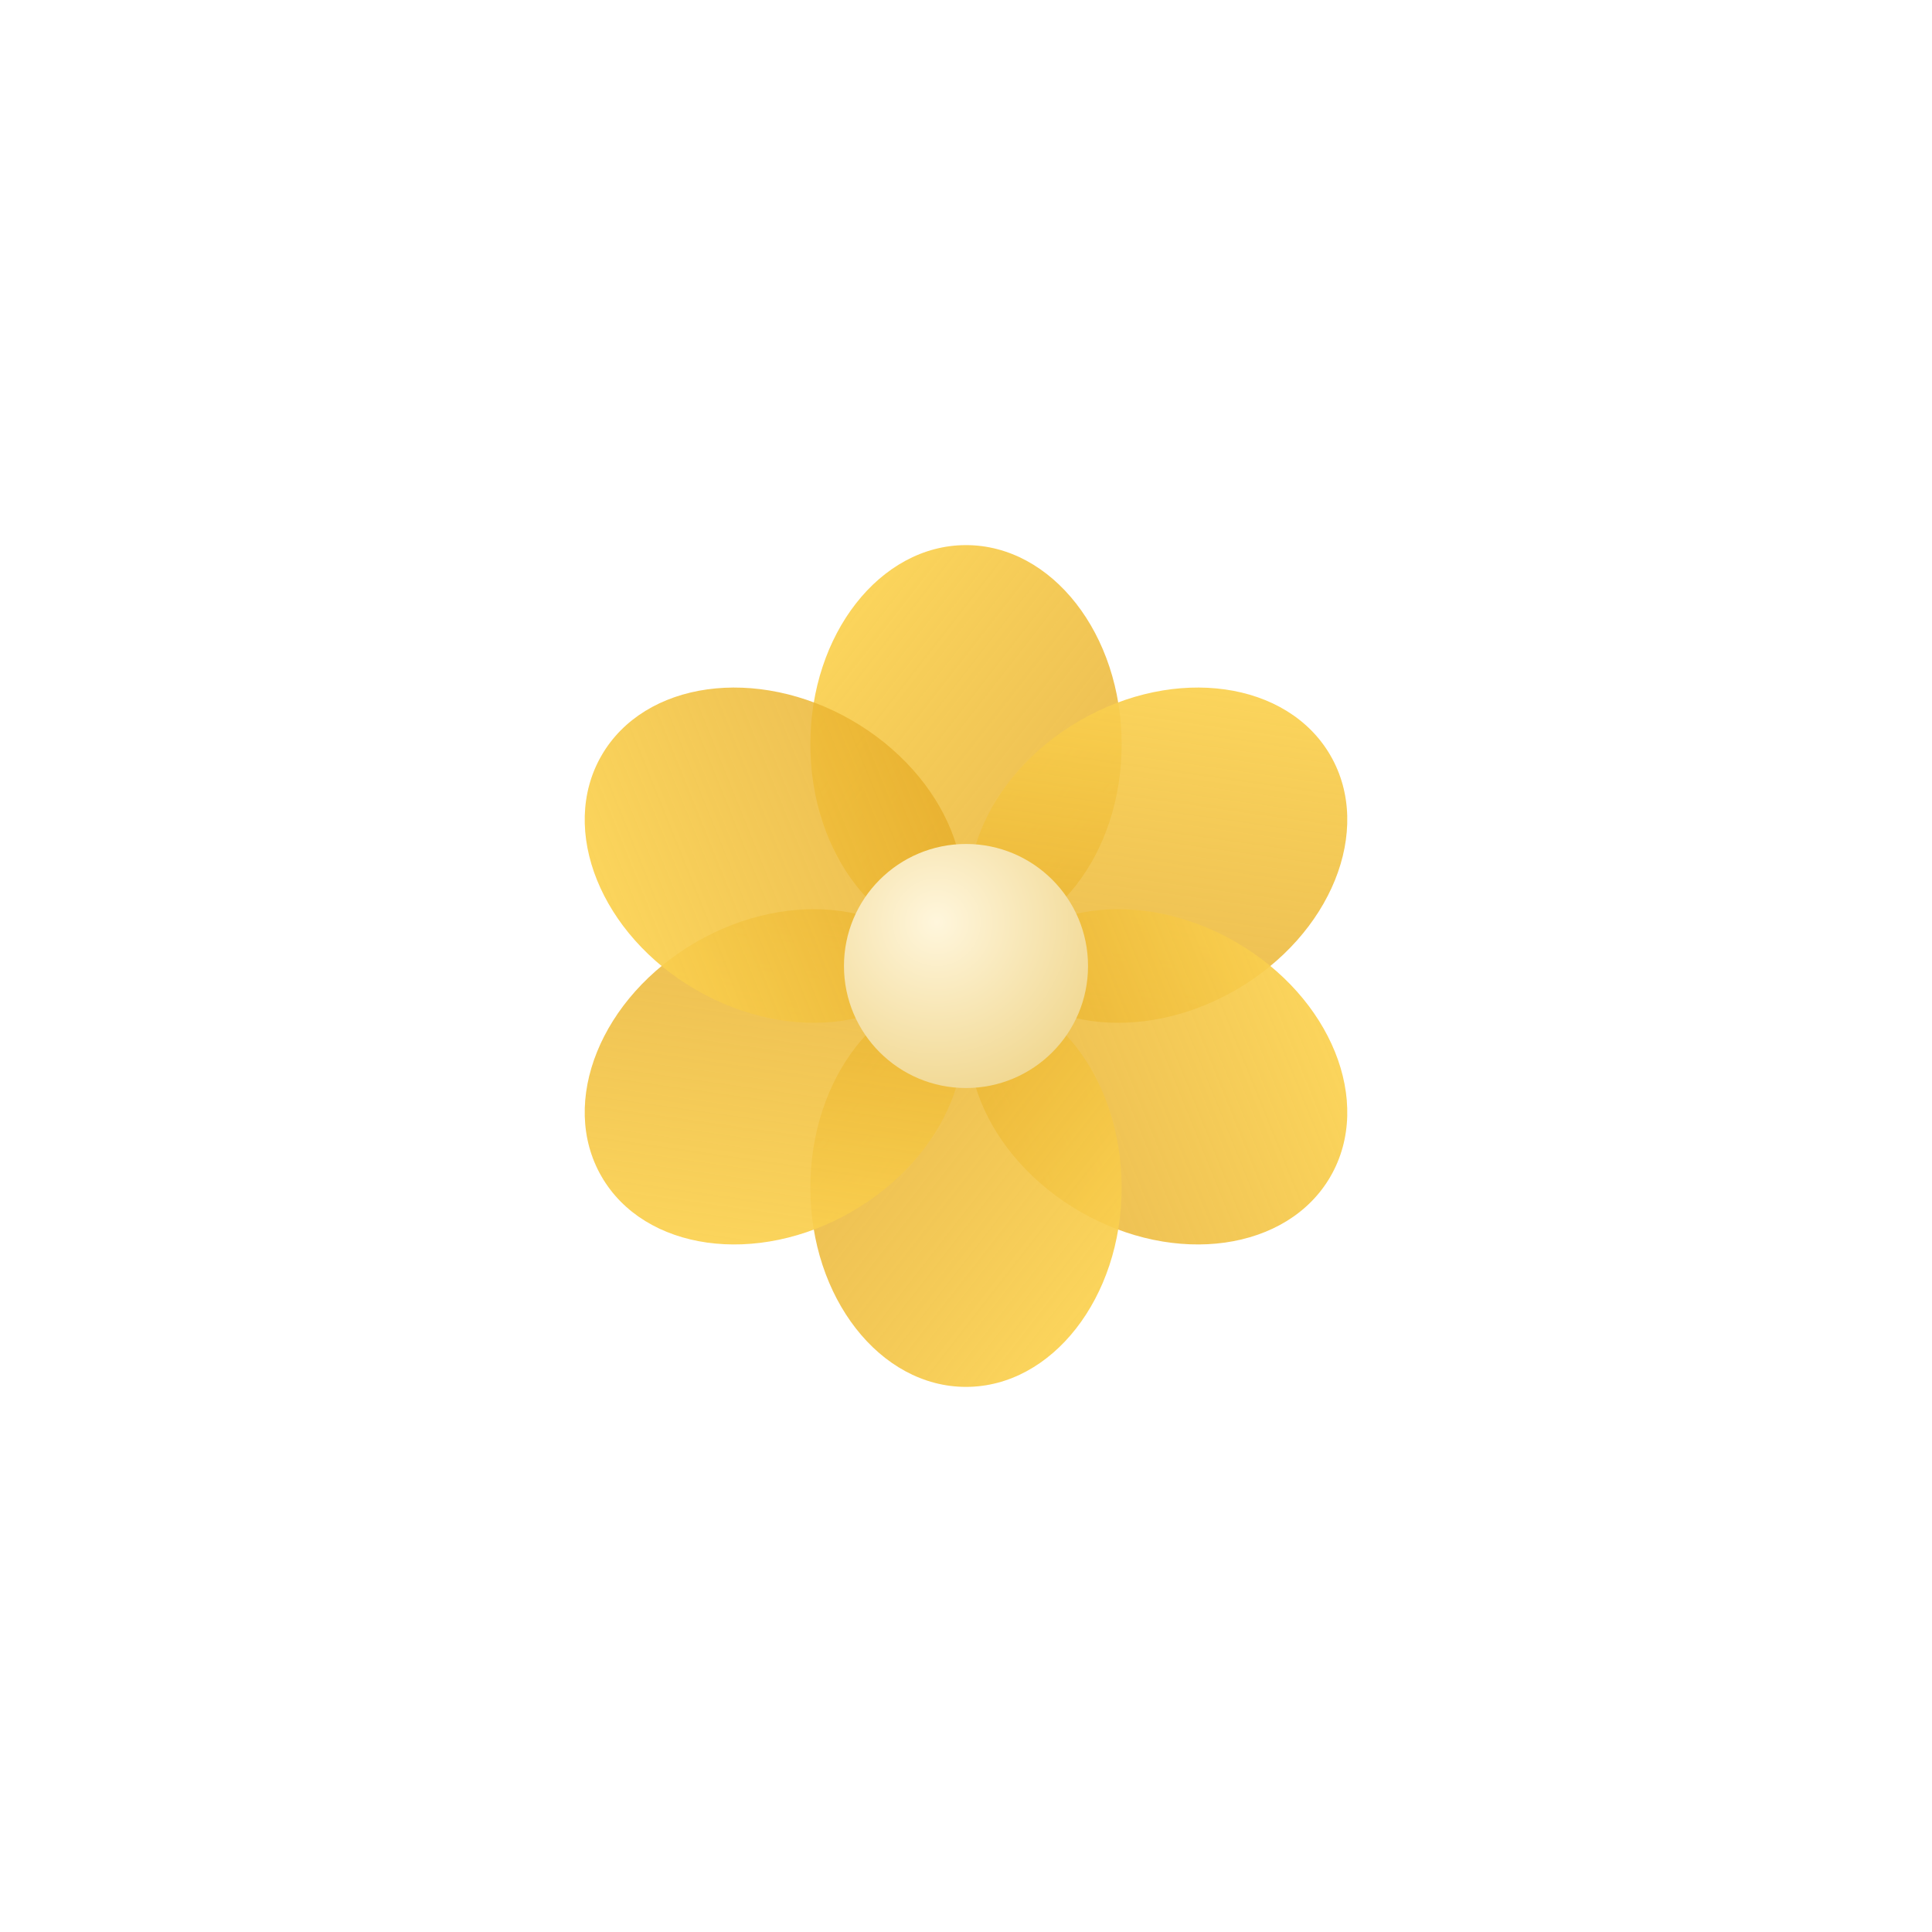
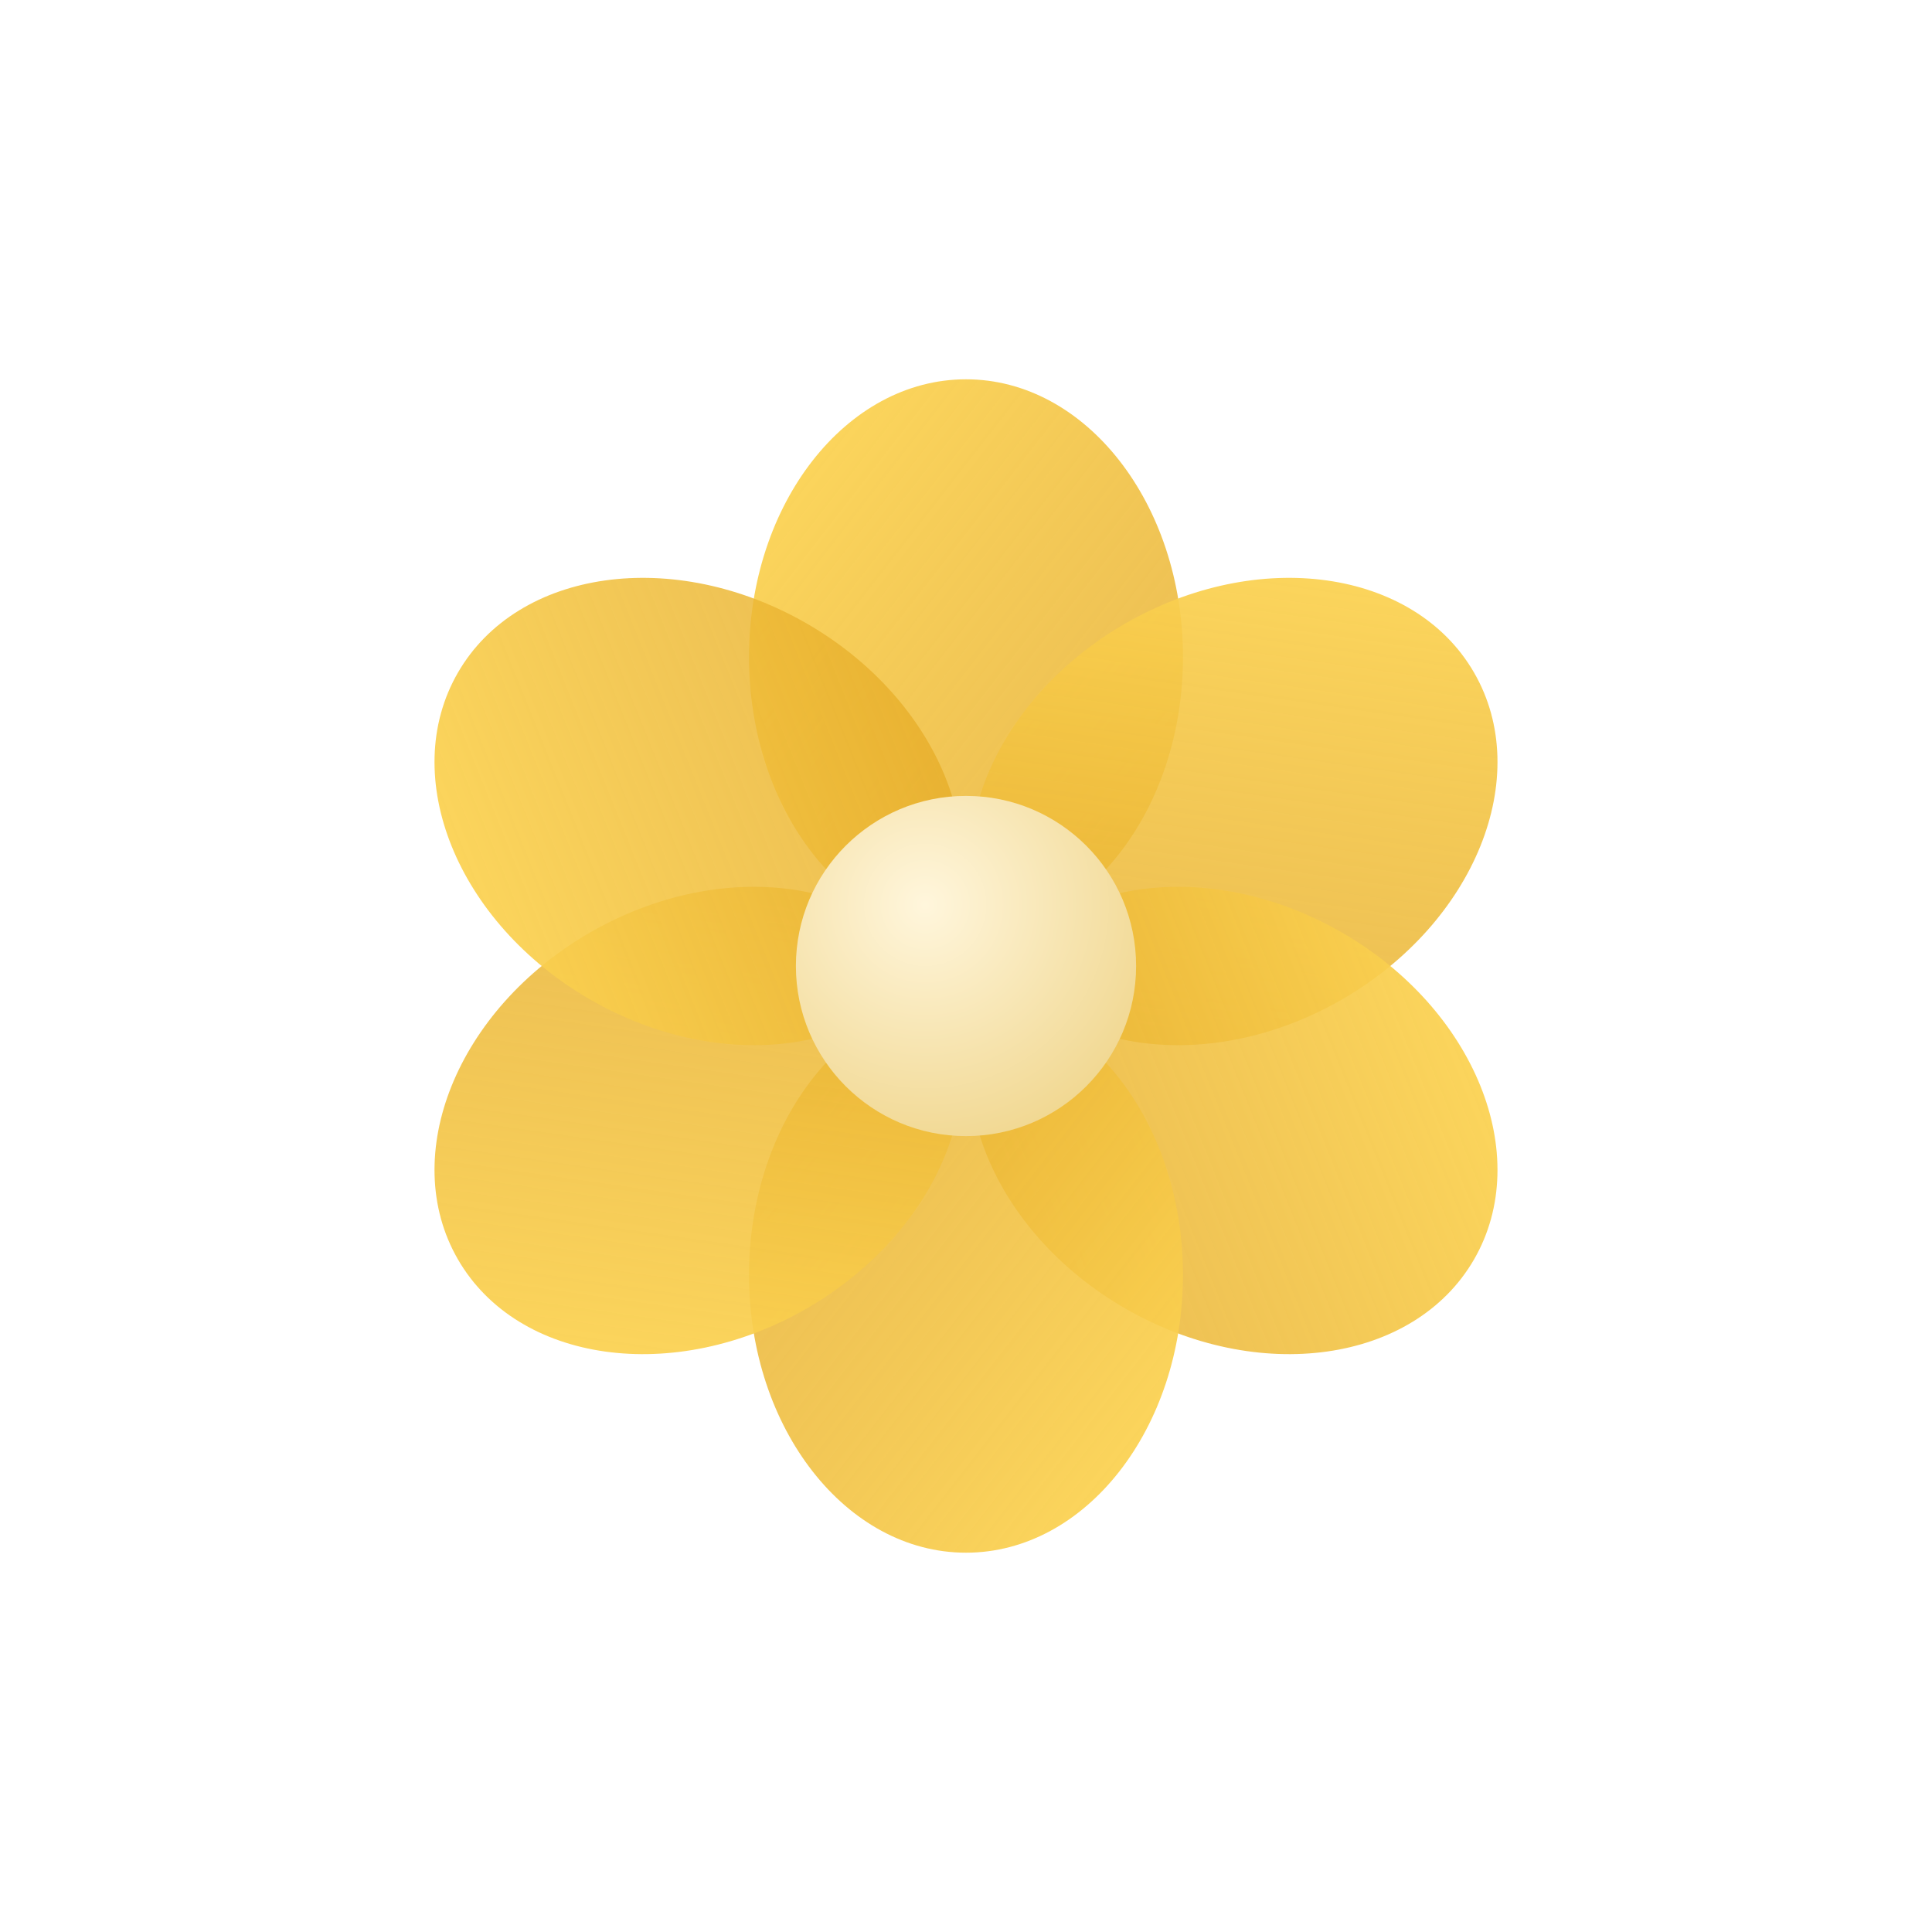
- <svg xmlns="http://www.w3.org/2000/svg" viewBox="0 0 1024 1024" role="img" aria-label="Mimoza adaptive icon foreground">
+ <svg xmlns="http://www.w3.org/2000/svg" viewBox="0 0 1024 1024" role="img" aria-label="Mimoza splash screen bloom">
  <defs>
    <linearGradient id="petal" x1="0" y1="0" x2="1" y2="1">
      <stop stop-color="#FFD95A" stop-opacity=".97" />
      <stop offset="1" stop-color="#E3A722" stop-opacity=".78" />
    </linearGradient>
    <radialGradient id="center" cx="38%" cy="32%" r="72%">
      <stop stop-color="#FFF6DC" />
      <stop offset="1" stop-color="#F1D892" />
    </radialGradient>
    <g id="ring">
      <ellipse cy="-178" rx="125" ry="160" />
      <ellipse cy="-178" rx="125" ry="160" transform="rotate(60)" />
      <ellipse cy="-178" rx="125" ry="160" transform="rotate(120)" />
      <ellipse cy="-178" rx="125" ry="160" transform="rotate(180)" />
      <ellipse cy="-178" rx="125" ry="160" transform="rotate(240)" />
      <ellipse cy="-178" rx="125" ry="160" transform="rotate(300)" />
    </g>
  </defs>
-   <g transform="translate(512 512) scale(0.66)">
+   <g transform="translate(512 512) scale(0.92)">
    <g fill="url(#petal)">
      <use href="#ring" />
    </g>
    <circle r="98" fill="url(#center)" />
  </g>
</svg>
